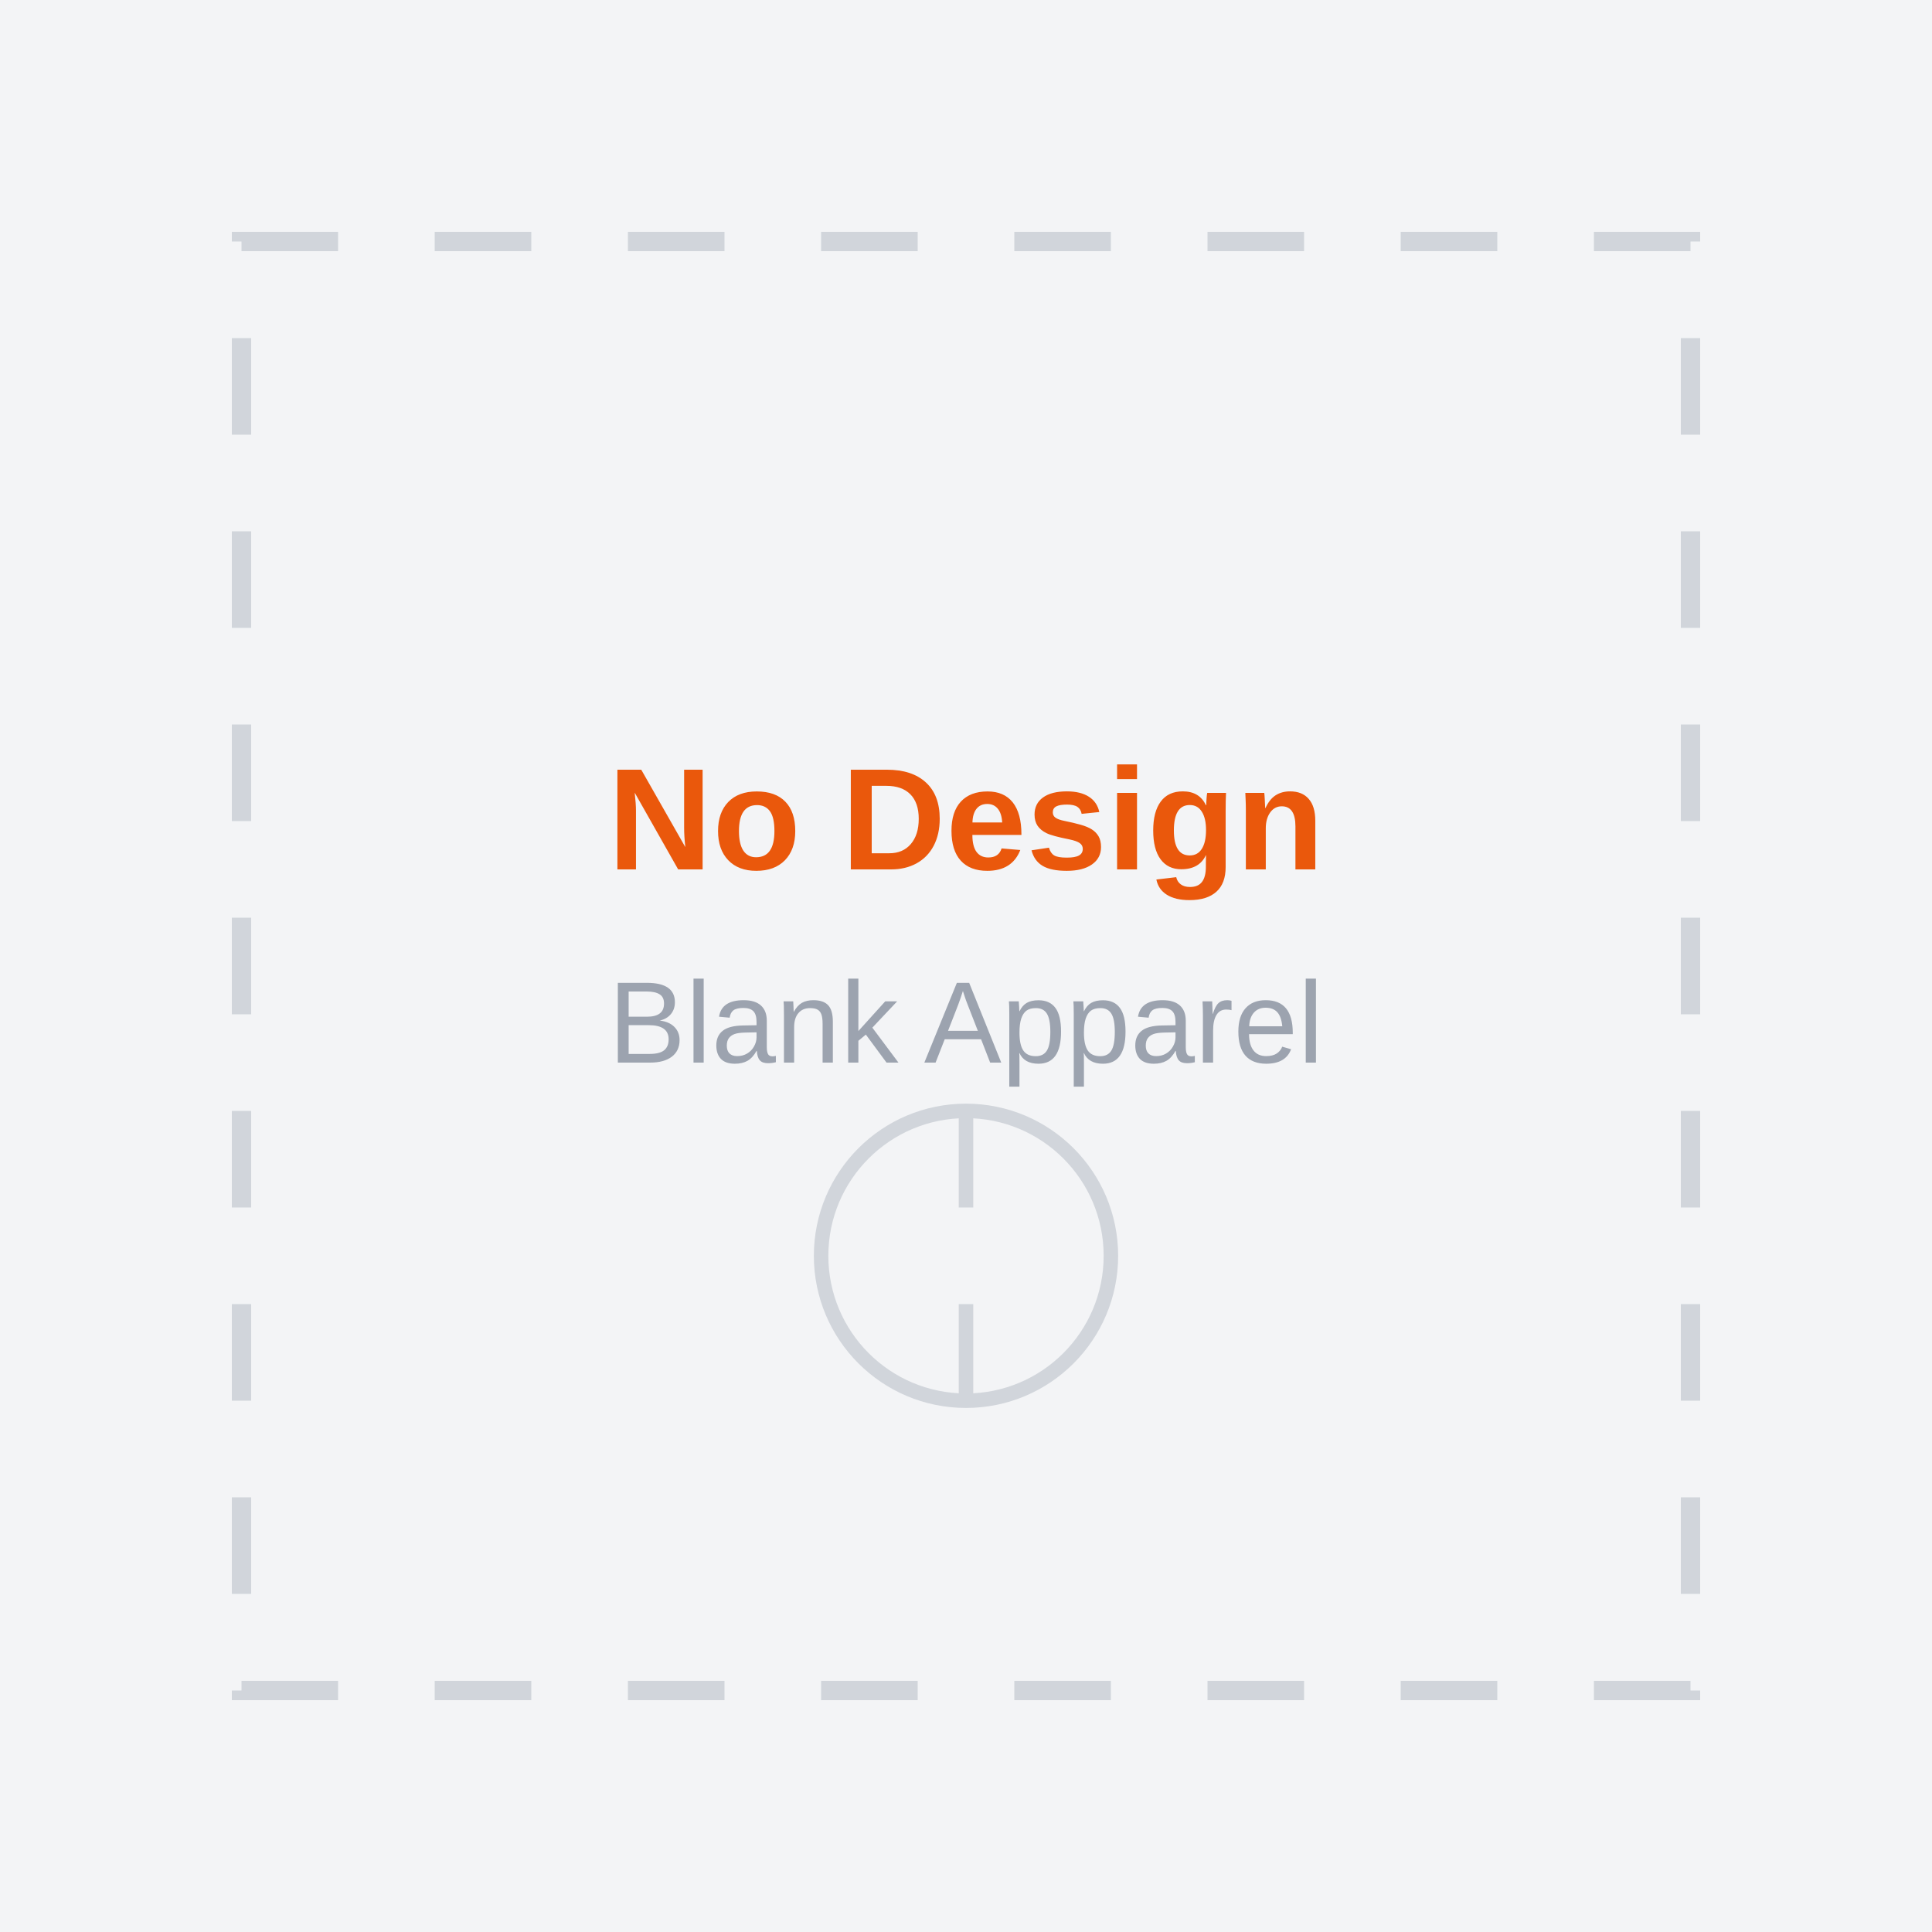
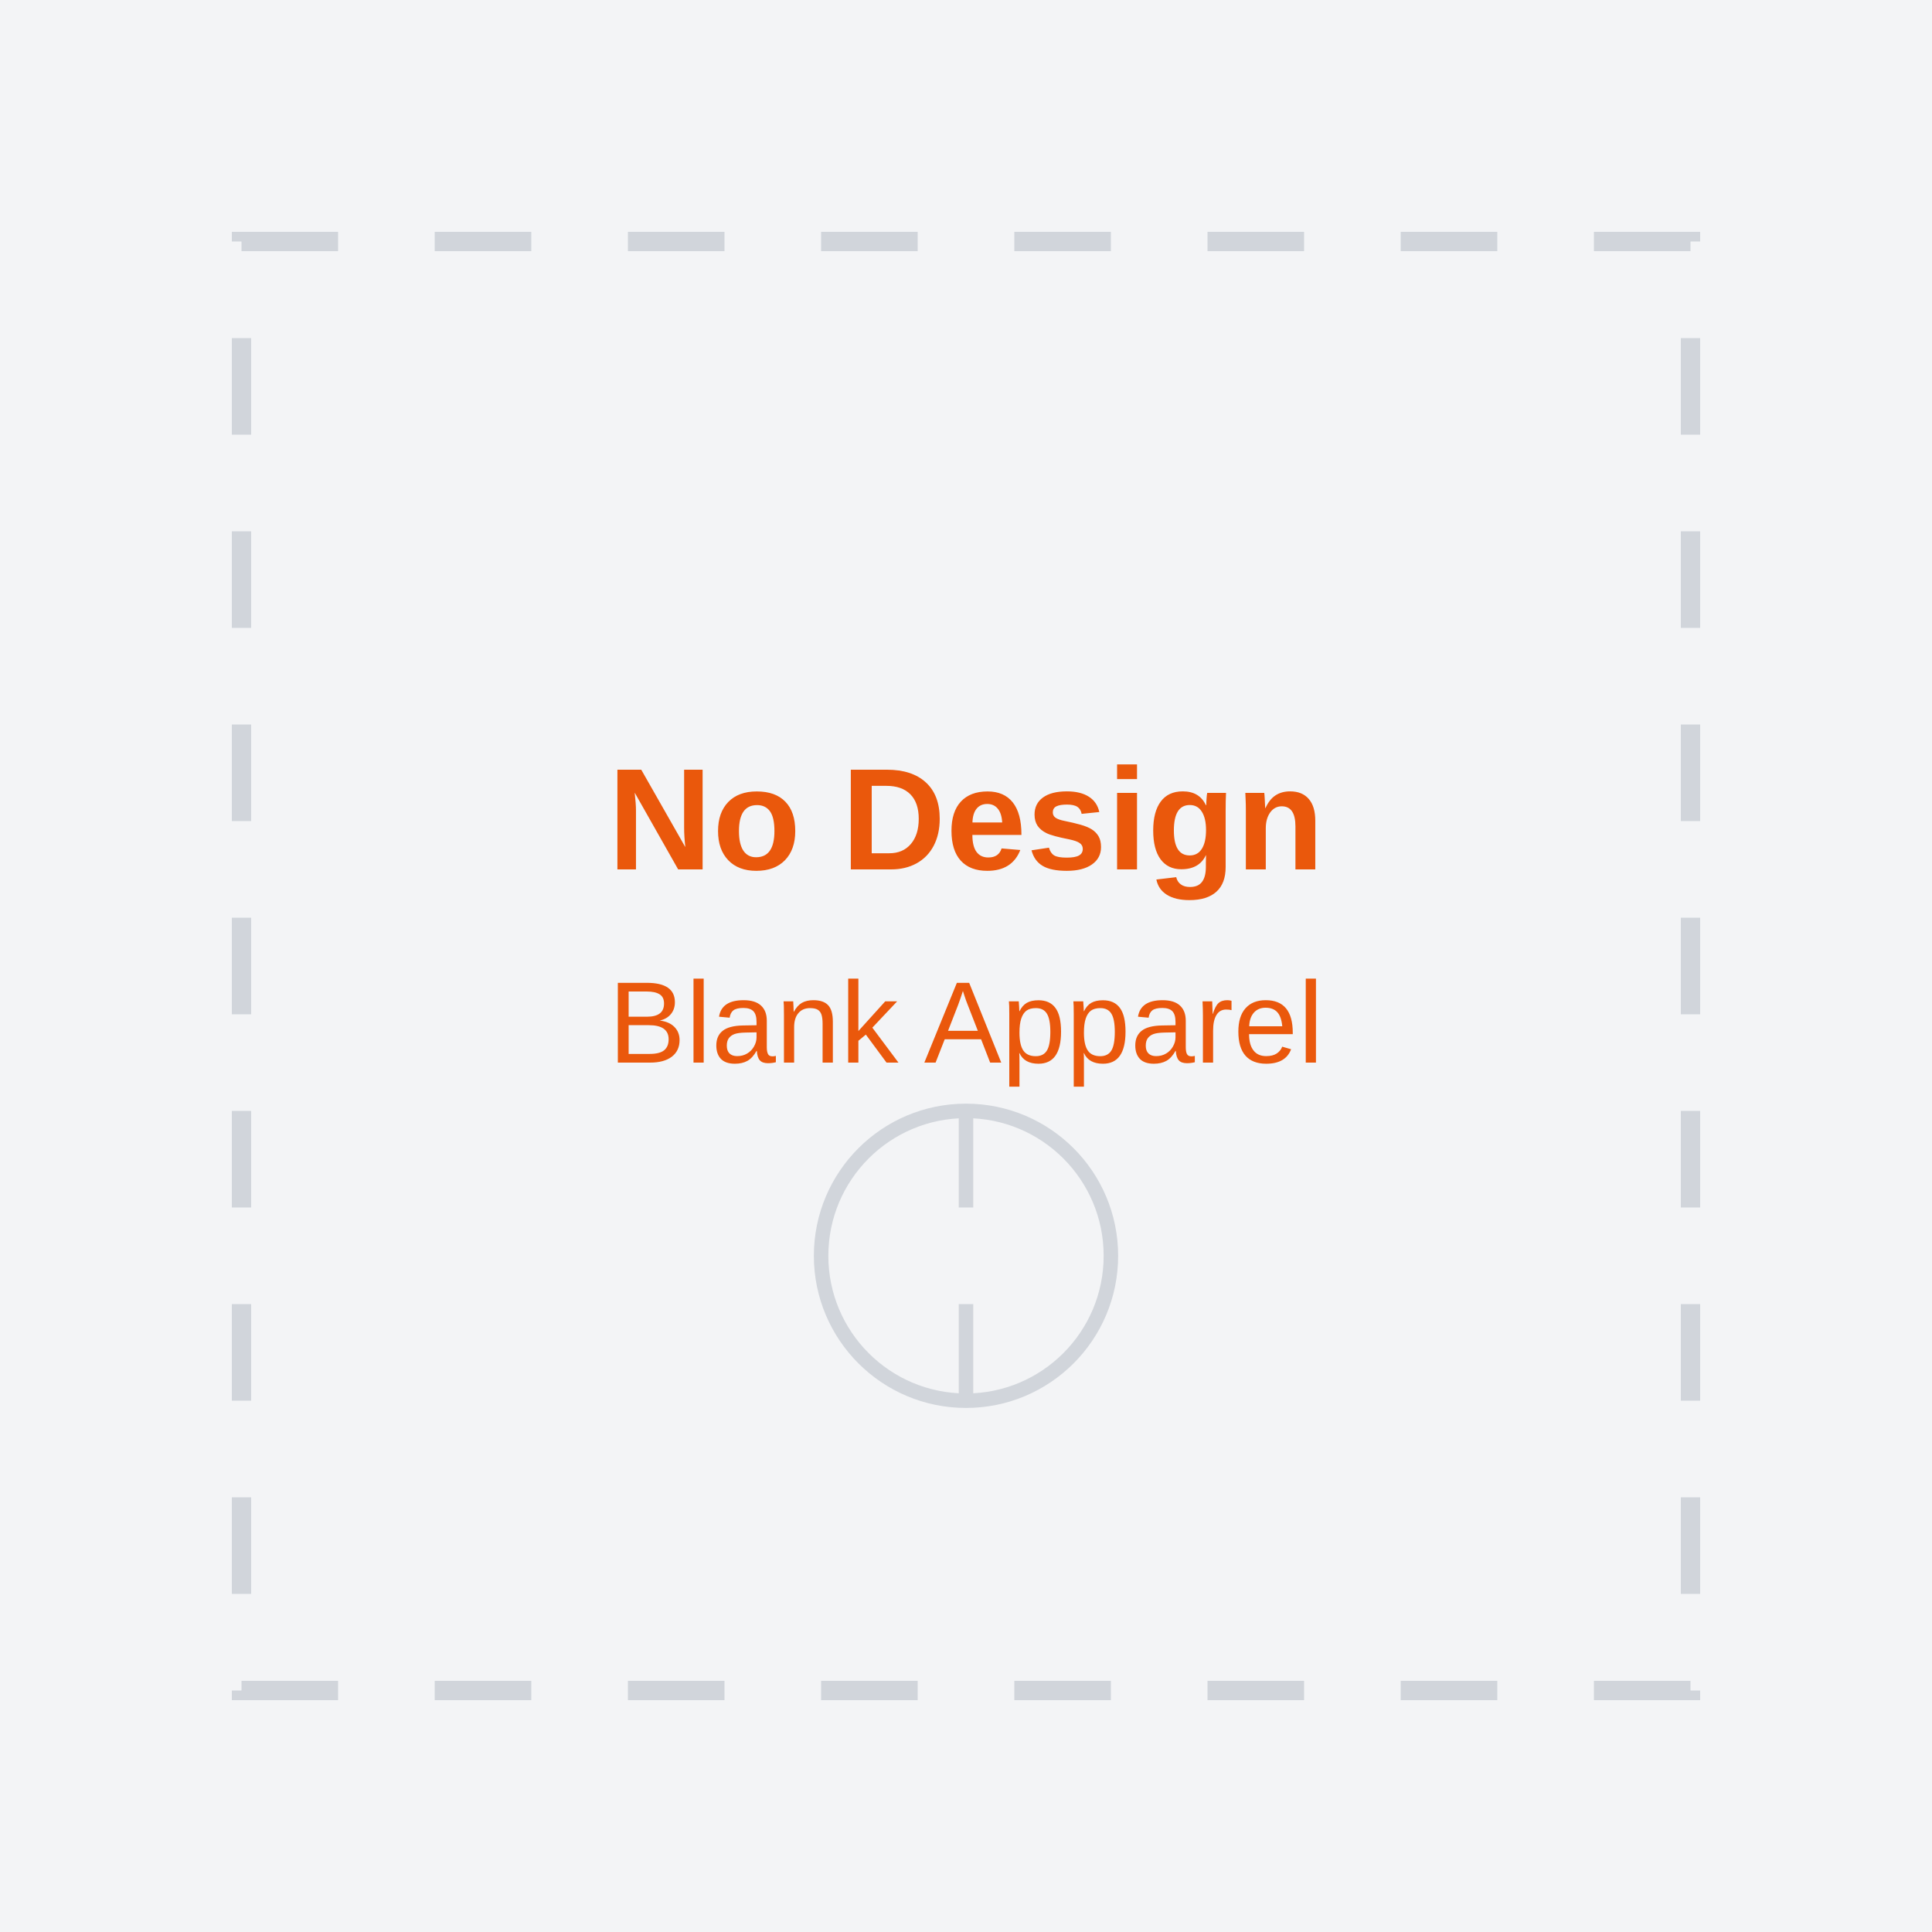
<svg xmlns="http://www.w3.org/2000/svg" width="400" height="400" viewBox="0 0 400 400" fill="none">
  <rect width="400" height="400" fill="#f3f4f6" />
  <rect x="50" y="50" width="300" height="300" stroke="#d1d5db" stroke-width="4" stroke-dasharray="20 20" fill="none" />
  <text x="200" y="180" text-anchor="middle" font-family="Arial, sans-serif" font-size="30" font-weight="bold" fill="#EA580C">
    No Design
  </text>
-   <text x="200" y="220" text-anchor="middle" font-family="Arial, sans-serif" font-size="24" fill="#9ca3af">
+   <text x="200" y="220" text-anchor="middle" font-family="Arial, sans-serif" font-size="24" fill="#EA580C">
    Blank Apparel
  </text>
  <circle cx="200" cy="260" r="30" stroke="#d1d5db" stroke-width="3" fill="none" />
  <line x1="200" y1="230" x2="200" y2="250" stroke="#d1d5db" stroke-width="3" />
  <line x1="200" y1="270" x2="200" y2="290" stroke="#d1d5db" stroke-width="3" />
</svg>
